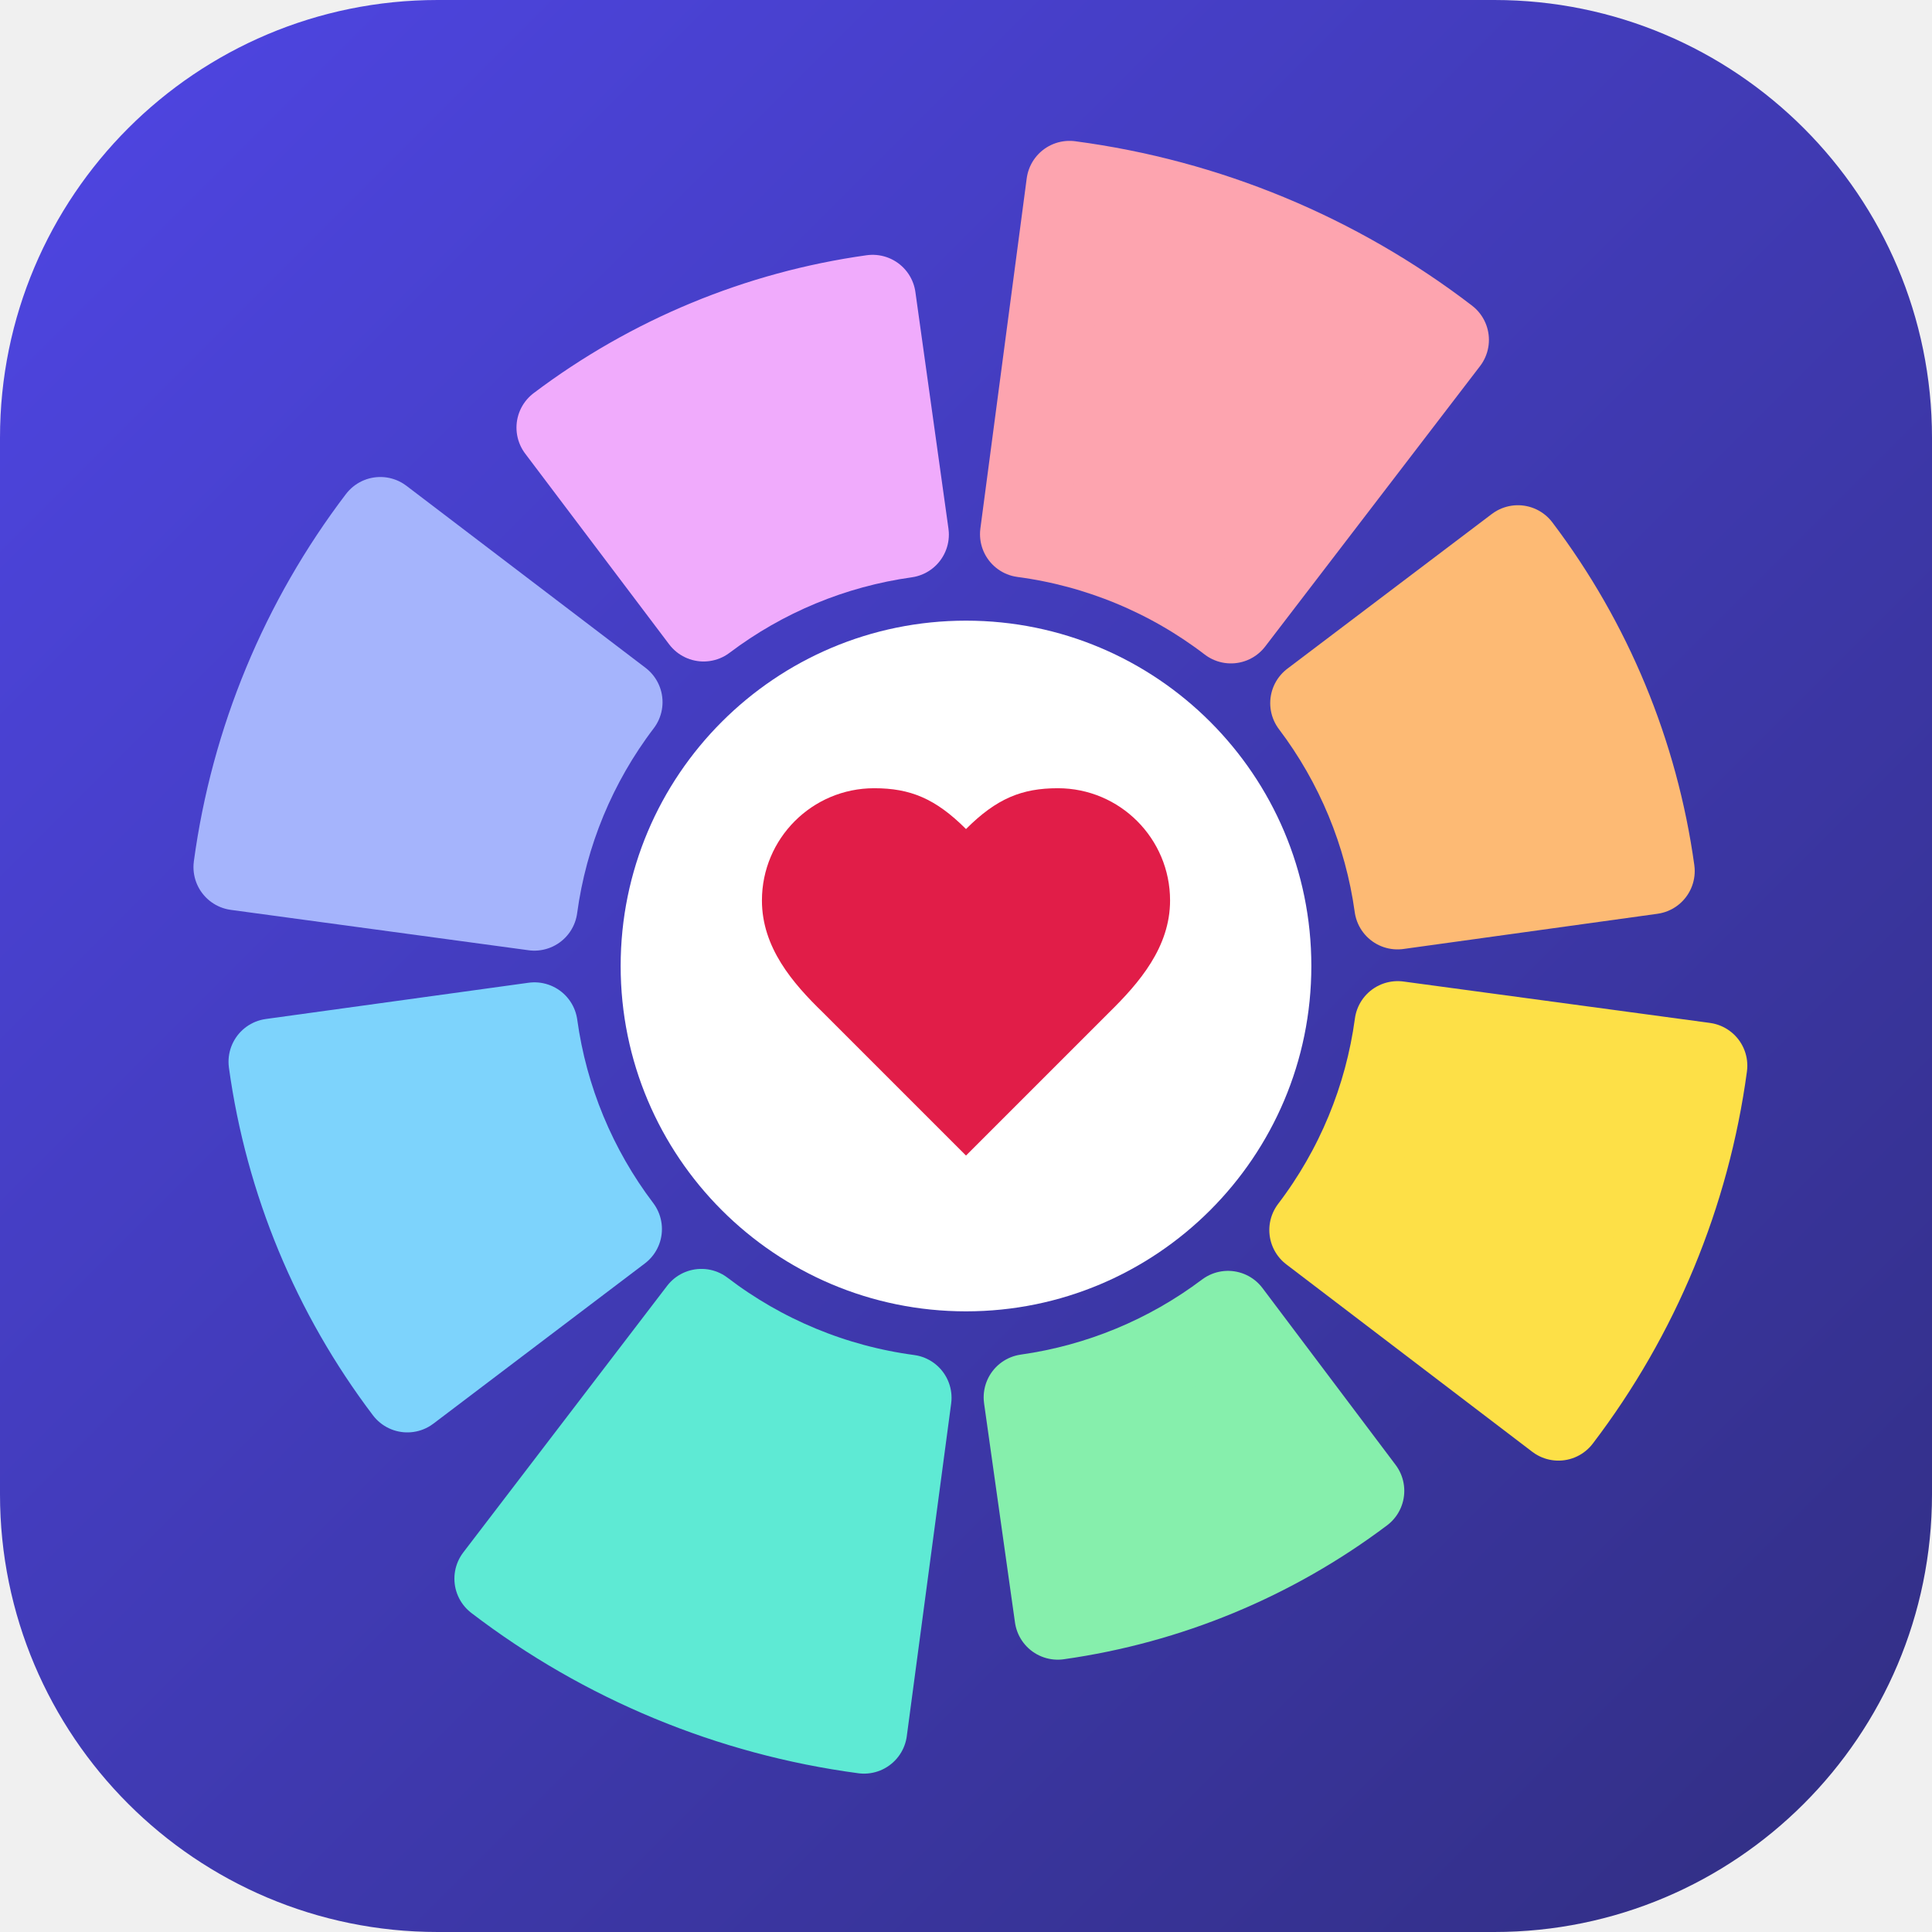
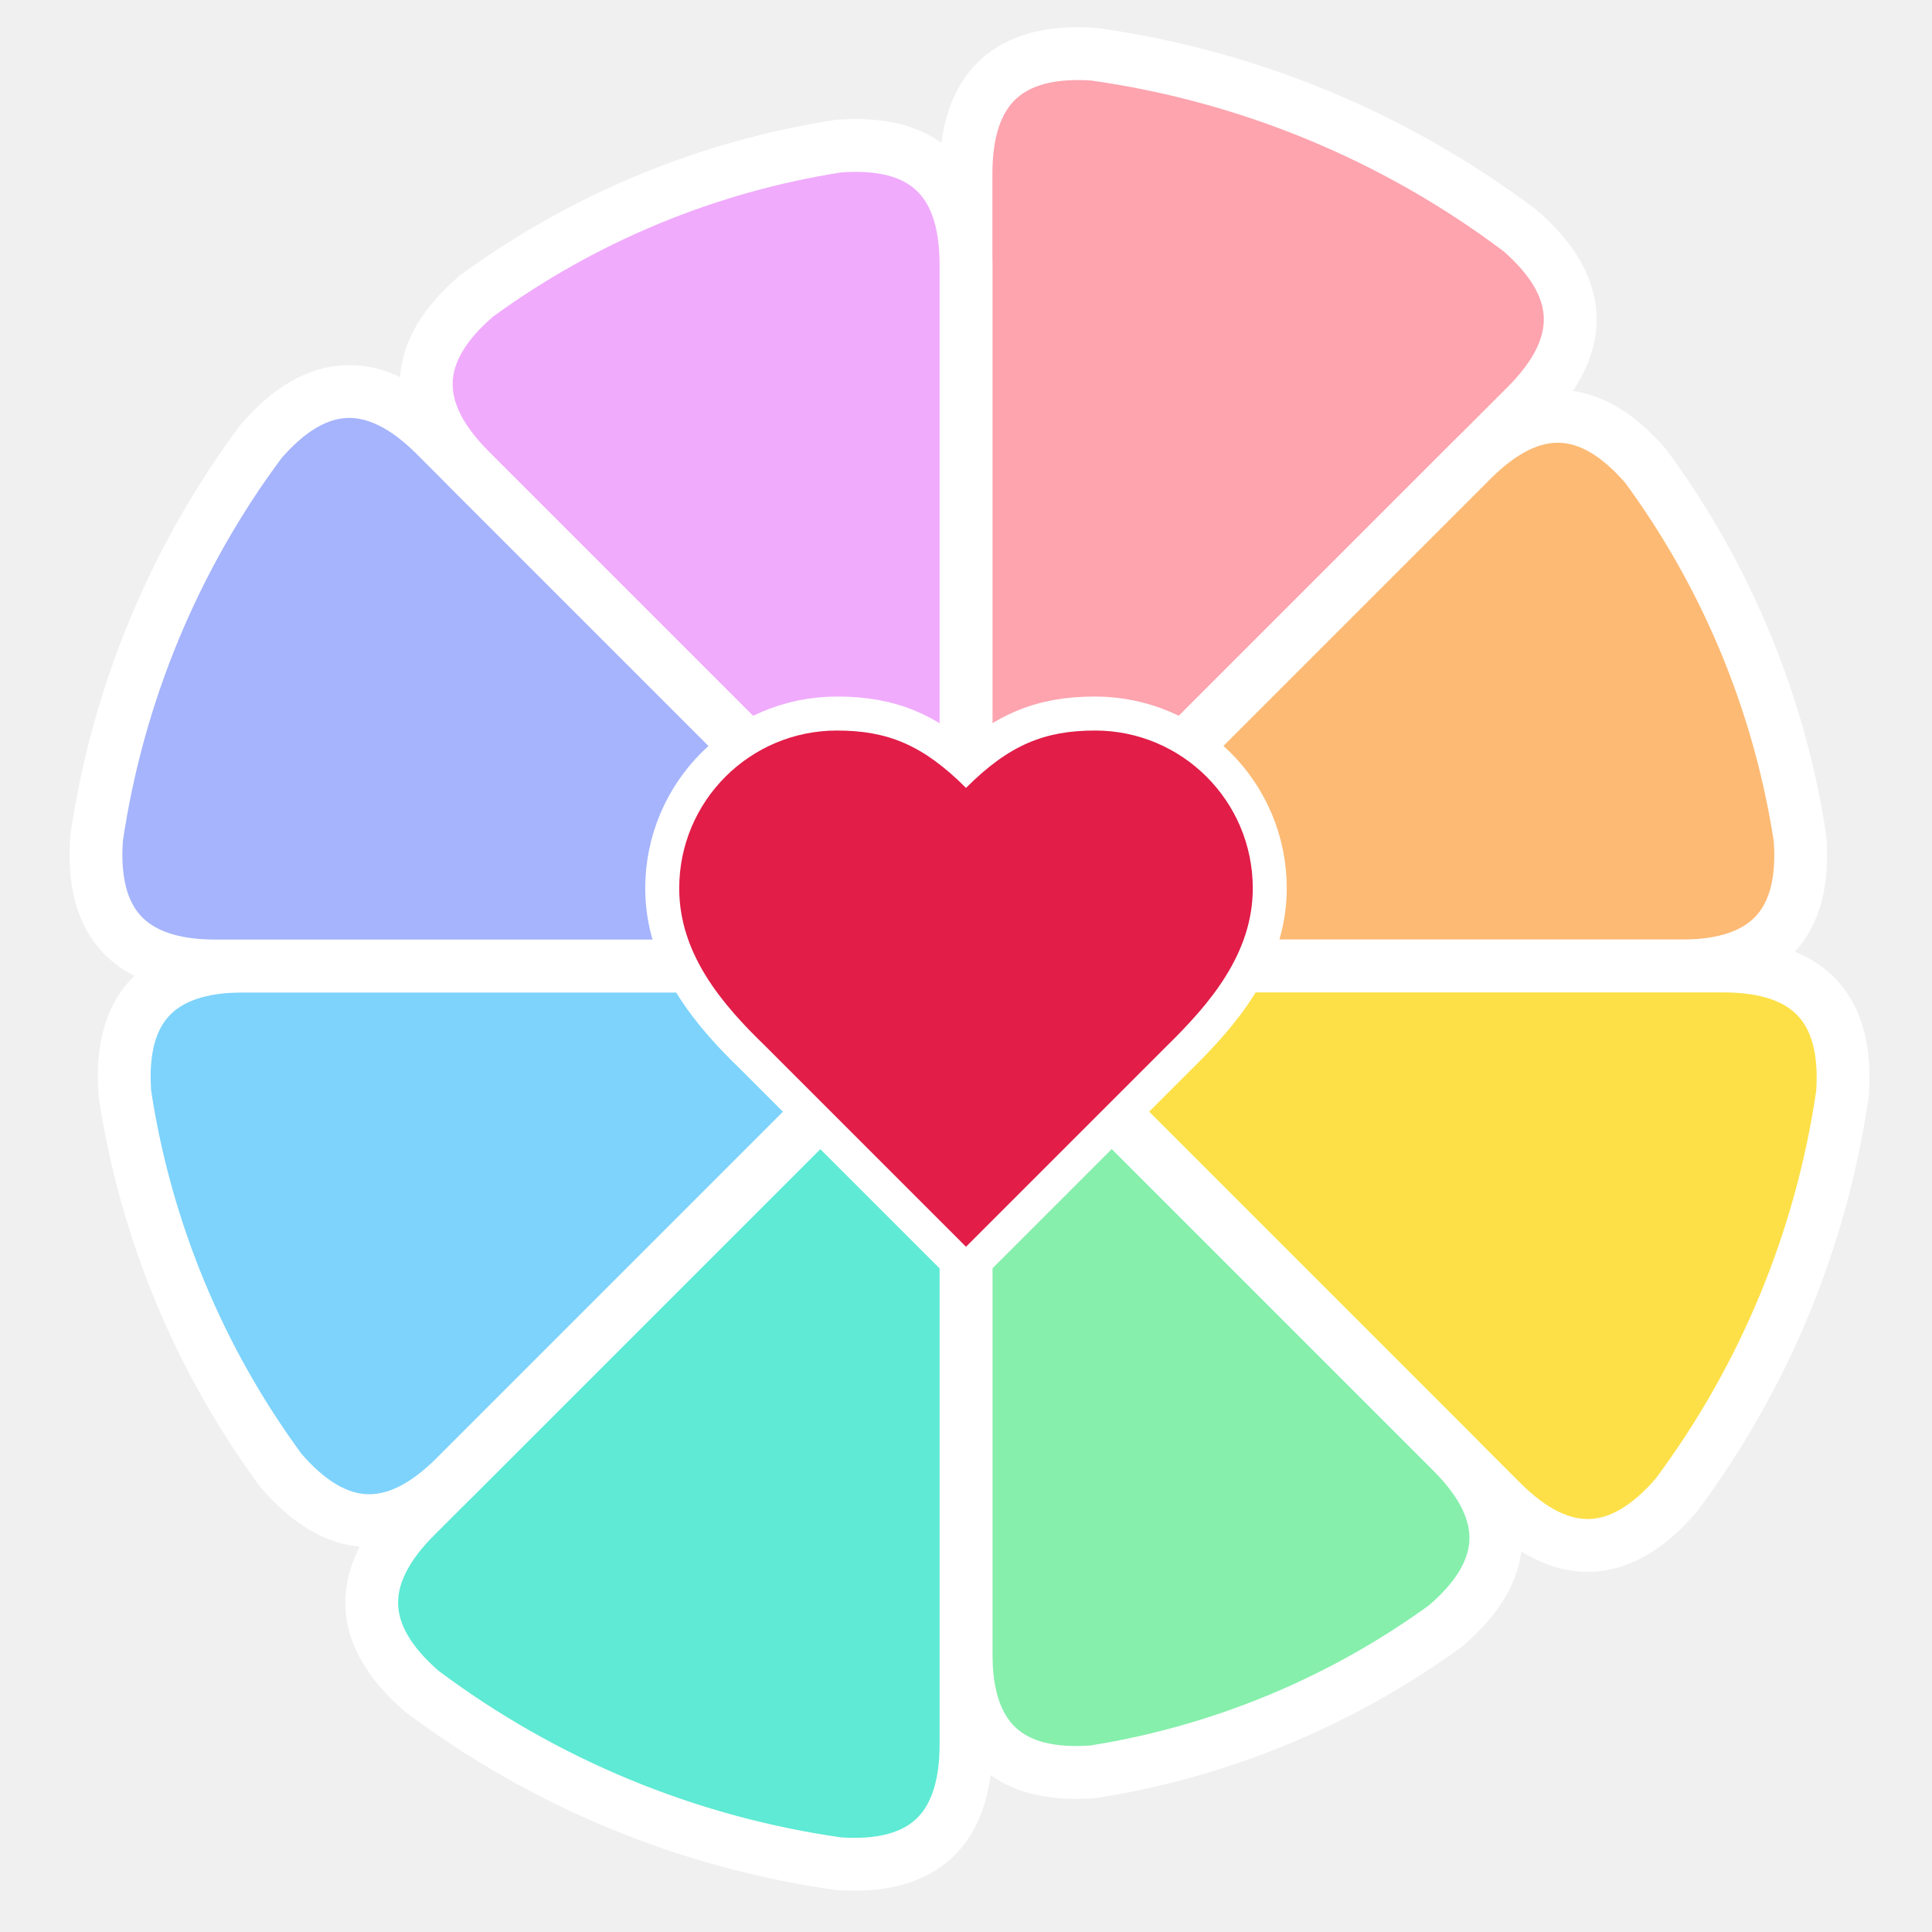
<svg xmlns="http://www.w3.org/2000/svg" viewBox="0 0 512 512">
-   <defs>
-     <linearGradient id="bg" x1="0" y1="0" x2="1" y2="1">
-       <stop offset="0" stop-color="#4f46e5" />
-       <stop offset="1" stop-color="#312e81" />
-     </linearGradient>
-   </defs>
-   <rect width="512" height="512" rx="116" fill="url(#bg)" />
-   <path d="M271.15 141.56 L283.43 48.77 A209.04 209.04 0 0 1 383.14 90.07 L326.21 164.37 A115.44 115.44 0 0 0 271.15 141.56Z" fill="#fda4af" stroke="#fda4af" stroke-width="22.88" stroke-linejoin="round" />
-   <path d="M348.06 186.34 L402.26 145.33 A183.41 183.41 0 0 1 437.68 230.83 L370.35 240.16 A115.44 115.44 0 0 0 348.06 186.34Z" fill="#fdba74" stroke="#fdba74" stroke-width="22.88" stroke-linejoin="round" />
-   <path d="M370.40 271.45 L451.62 282.42 A197.39 197.39 0 0 1 413.00 375.64 L347.82 325.97 A115.44 115.44 0 0 0 370.40 271.45Z" fill="#fde047" stroke="#fde047" stroke-width="22.88" stroke-linejoin="round" />
-   <path d="M325.43 348.23 L360.71 395.09 A174.10 174.10 0 0 1 280.31 428.39 L272.12 370.31 A115.44 115.44 0 0 0 325.43 348.23Z" fill="#86efac" stroke="#86efac" stroke-width="22.88" stroke-linejoin="round" />
-   <path d="M240.73 370.43 L228.97 458.59 A204.38 204.38 0 0 1 131.86 418.36 L185.88 347.71 A115.44 115.44 0 0 0 240.73 370.43Z" fill="#5eead4" stroke="#5eead4" stroke-width="22.88" stroke-linejoin="round" />
-   <path d="M163.98 325.71 L107.95 368.16 A185.74 185.74 0 0 1 72.00 281.38 L141.64 271.77 A115.44 115.44 0 0 0 163.98 325.71Z" fill="#7dd3fc" stroke="#7dd3fc" stroke-width="22.88" stroke-linejoin="round" />
-   <path d="M141.61 240.49 L62.71 229.79 A195.06 195.06 0 0 1 100.79 137.85 L164.14 186.08 A115.44 115.44 0 0 0 141.61 240.49Z" fill="#a5b4fc" stroke="#a5b4fc" stroke-width="22.88" stroke-linejoin="round" />
-   <path d="M186.46 163.86 L148.31 113.32 A178.76 178.76 0 0 1 231.26 78.97 L240.02 141.67 A115.44 115.44 0 0 0 186.46 163.86Z" fill="#f0abfc" stroke="#f0abfc" stroke-width="22.88" stroke-linejoin="round" />
-   <circle cx="256" cy="256" r="91.52" fill="#ffffff" />
-   <path d="M19 14c1.49-1.46 3-3.21 3-5.5A5.5 5.5 0 0 0 16.5 3c-1.76 0-3 .5-4.5 2-1.5-1.5-2.74-2-4.5-2A5.5 5.5 0 0 0 2 8.5c0 2.3 1.5 4.05 3 5.5l7 7Z" transform="translate(256 257.56) scale(5.408) translate(-12 -12)" fill="#e11d48" />
+   <path d="M256.00 256.00 L256.00 46.00 Q256.00 12.00 289.89 14.37 A244.00 244.00 0 0 1 402.90 61.17 Q428.53 83.47 404.49 107.51Z" fill="#fda4af" stroke="#ffffff" stroke-width="14" stroke-linejoin="round" />
+   <path d="M256.00 256.00 L390.07 121.93 Q414.11 97.89 436.23 123.66 A223.60 223.60 0 0 1 477.02 222.13 Q479.60 256.00 445.60 256.00Z" fill="#fdba74" stroke="#ffffff" stroke-width="14" stroke-linejoin="round" />
+   <path d="M256.00 256.00 L456.73 256.00 Q490.73 256.00 488.27 289.88 A234.73 234.73 0 0 1 444.20 396.28 Q421.98 421.98 397.94 397.94Z" fill="#fde047" stroke="#ffffff" stroke-width="14" stroke-linejoin="round" />
+   <path d="M256.00 256.00 L384.82 384.82 Q408.87 408.87 383.04 430.92 A216.18 216.18 0 0 1 289.86 469.52 Q256.00 472.18 256.00 438.18Z" fill="#86efac" stroke="#ffffff" stroke-width="14" stroke-linejoin="round" />
+   <path d="M256.00 256.00 L256.00 462.29 Q256.00 496.29 222.11 493.89 A240.29 240.29 0 0 1 111.75 448.17 Q86.09 425.91 110.13 401.87Z" fill="#5eead4" stroke="#ffffff" stroke-width="14" stroke-linejoin="round" />
+   <path d="M256.00 256.00 L120.62 391.38 Q96.58 415.42 74.44 389.66 A225.46 225.46 0 0 1 33.10 289.87 Q30.54 256.00 64.54 256.00Z" fill="#7dd3fc" stroke="#ffffff" stroke-width="14" stroke-linejoin="round" />
+   <path d="M256.00 256.00 L57.13 256.00 Q23.13 256.00 25.60 222.12 A232.87 232.87 0 0 1 69.13 117.04 Q91.33 91.33 115.38 115.38Z" fill="#a5b4fc" stroke="#ffffff" stroke-width="14" stroke-linejoin="round" />
+   <path d="M256.00 256.00 L124.55 124.55 Q100.51 100.51 126.31 78.42 A219.89 219.89 0 0 1 222.14 38.73 Q256.00 36.11 256.00 70.11Z" fill="#f0abfc" stroke="#ffffff" stroke-width="14" stroke-linejoin="round" />
+   <path d="M19 14c1.49-1.46 3-3.21 3-5.5A5.5 5.5 0 0 0 16.5 3c-1.76 0-3 .5-4.5 2-1.5-1.5-2.74-2-4.5-2A5.5 5.5 0 0 0 2 8.5c0 2.3 1.5 4.05 3 5.5l7 7Z" transform="translate(256 262) scale(7.6) translate(-12 -12)" fill="#e11d48" stroke="#ffffff" stroke-width="2.37" stroke-linejoin="round" paint-order="stroke" />
</svg>
